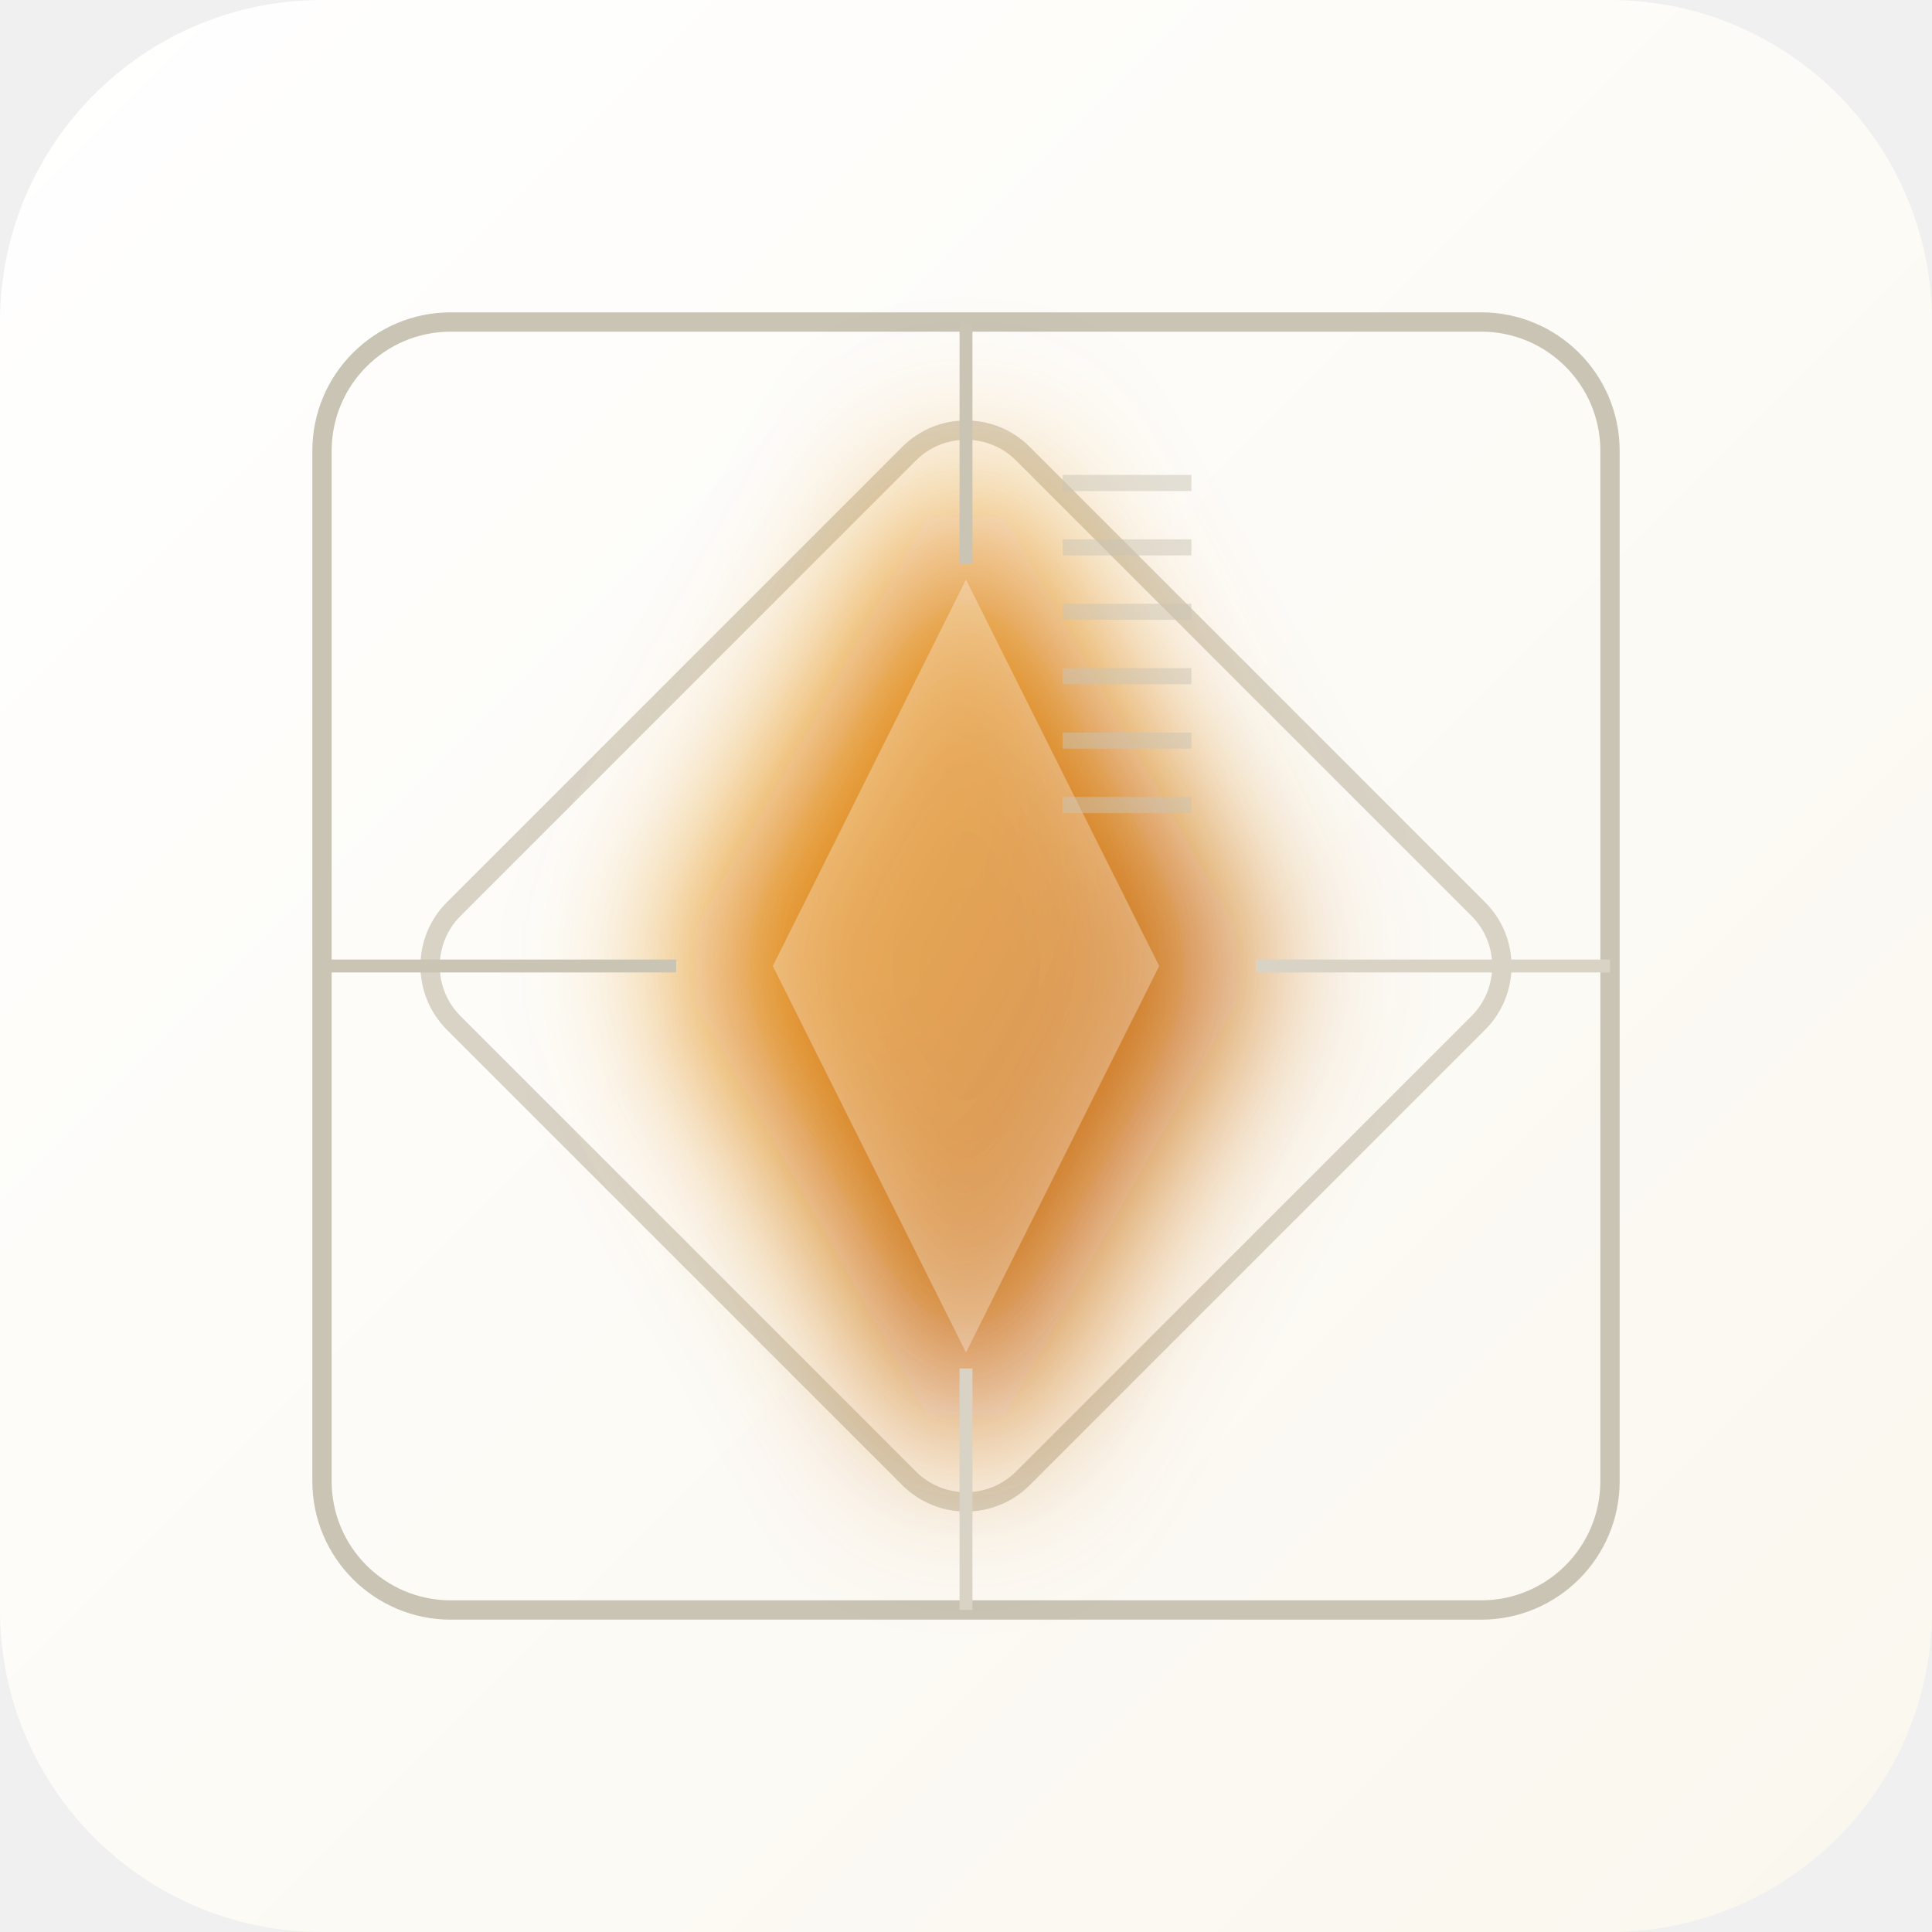
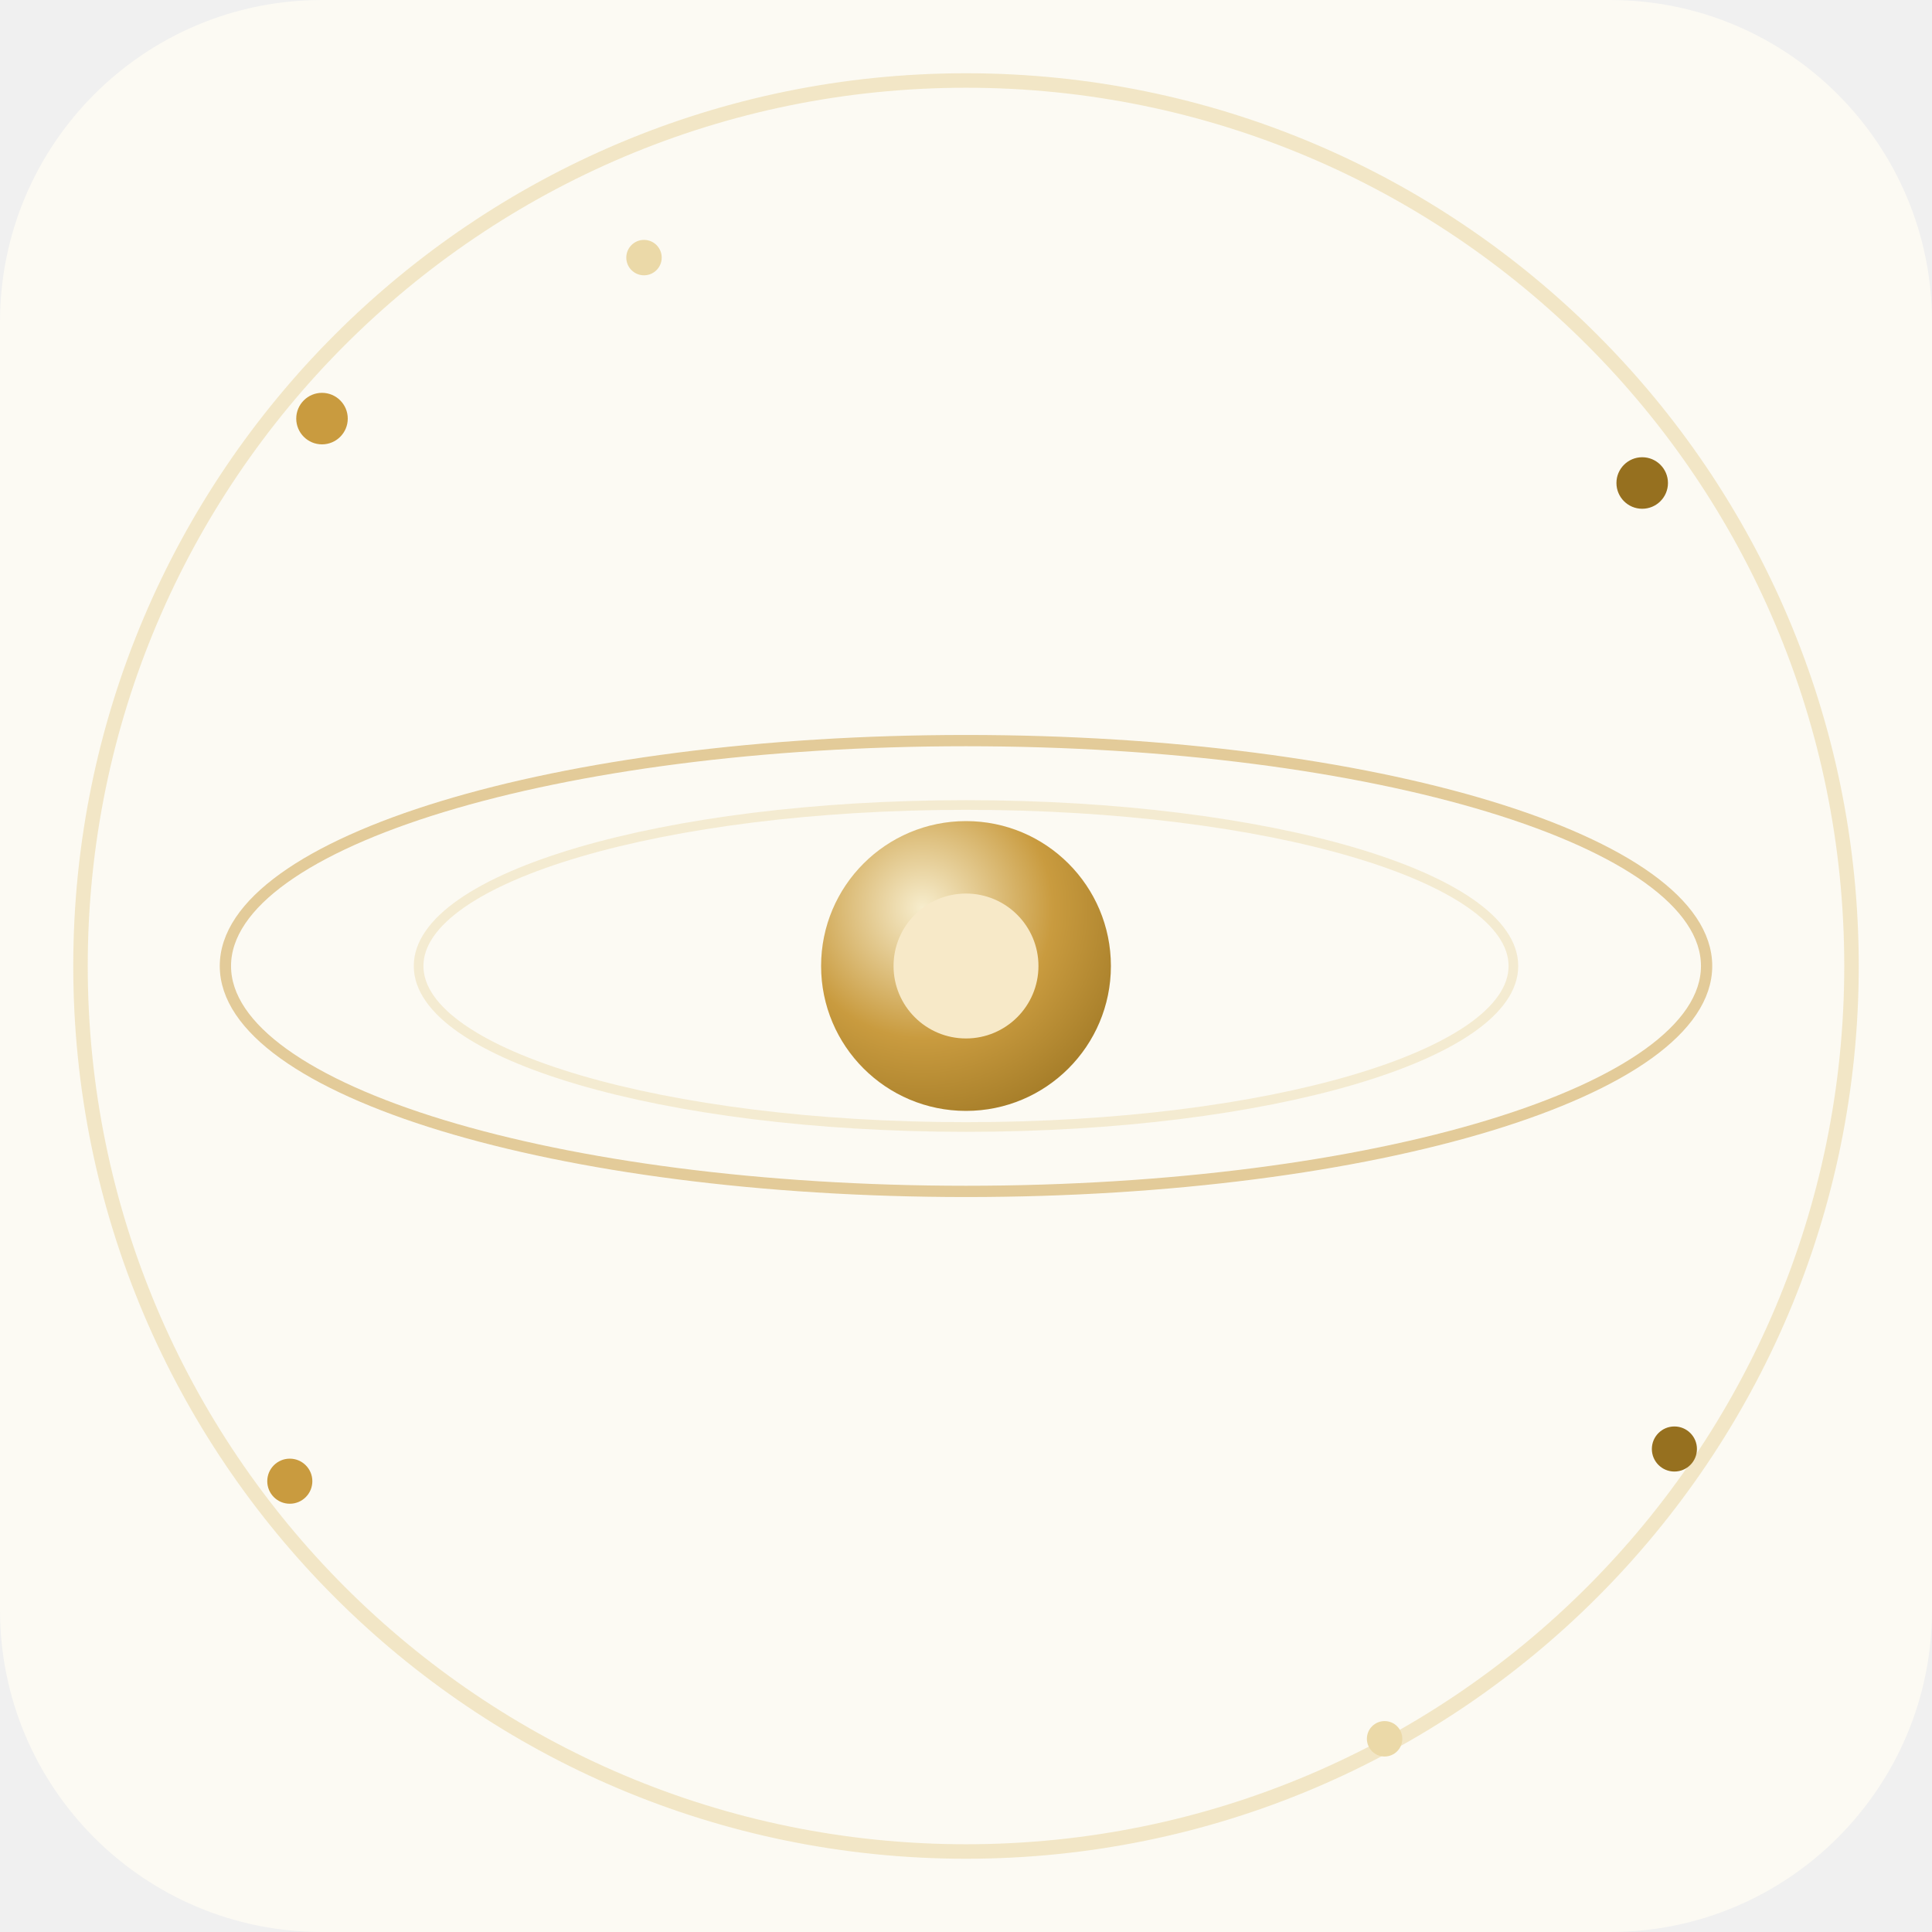
<svg xmlns="http://www.w3.org/2000/svg" width="120" height="120" viewBox="0 0 120 120">
  <defs>
-     <linearGradient id="pg" x1="0%" y1="0%" x2="100%" y2="100%">
-       <stop offset="0%" stop-color="#f59e0b" />
-       <stop offset="100%" stop-color="#b45309" />
+     <linearGradient id="gold" x1="0%" y1="0%" x2="100%" y2="100%">
+       <stop offset="0%" stop-color="#EBD9A8" />
+       <stop offset="0.5" stop-color="#C99B3F" />
+       <stop offset="1" stop-color="#96701F" />
    </linearGradient>
-     <linearGradient id="sg" x1="0%" y1="0%" x2="100%" y2="100%">
-       <stop offset="0%" stop-color="#ffffff" />
-       <stop offset="100%" stop-color="#faf7ee" />
-     </linearGradient>
-     <filter id="glow" x="-40%" y="-40%" width="180%" height="180%">
-       <feGaussianBlur in="SourceGraphic" stdDeviation="5" />
-     </filter>
+     <radialGradient id="goldFill" cx="0.35" cy="0.3" r="0.9">
+       <stop offset="0%" stop-color="#F7EDCD" />
+       <stop offset="0.5" stop-color="#C99B3F" />
+       <stop offset="1" stop-color="#96701F" />
+     </radialGradient>
  </defs>
-   <rect width="120" height="120" rx="20" fill="url(#sg)" />
-   <rect x="20" y="20" width="80" height="80" rx="8" fill="none" stroke="#c9c4b4" stroke-width="1.2" />
-   <rect x="35" y="35" width="50" height="50" rx="5" fill="none" stroke="#d8d3c5" stroke-width="1.2" transform="rotate(45 60 60)" />
-   <polygon points="60,28 78,60 60,92 42,60" fill="url(#pg)" filter="url(#glow)" />
-   <polygon points="60,36 72,60 60,84 48,60" fill="#ffffff" opacity="0.3" />
-   <g stroke="#c9c4b4" stroke-width="1" opacity="0.5">
-     <line x1="66" y1="30" x2="74" y2="30" />
-     <line x1="66" y1="34" x2="74" y2="34" />
-     <line x1="66" y1="38" x2="74" y2="38" />
-     <line x1="66" y1="42" x2="74" y2="42" />
-     <line x1="66" y1="46" x2="74" y2="46" />
-     <line x1="66" y1="50" x2="74" y2="50" />
+   <rect width="120" height="120" rx="20" fill="#FCFAF3" />
+   <circle cx="60" cy="60" r="55" fill="none" stroke="#EBD9A8" stroke-width="0.9" opacity="0.6" />
+   <ellipse cx="60" cy="60" rx="46" ry="14" fill="none" stroke="#C99B3F" stroke-width="0.7" opacity="0.5" />
+   <ellipse cx="60" cy="60" rx="34" ry="10" fill="none" stroke="#EBD9A8" stroke-width="0.6" opacity="0.45" />
+   <g stroke="url(#gold)" stroke-width="1" stroke-linecap="round">
+     <line x1="30" y1="42" x2="90" y2="42" />
+     <line x1="30" y1="60" x2="90" y2="60" />
+     <line x1="30" y1="78" x2="90" y2="78" />
  </g>
-   <line x1="20" y1="60" x2="42" y2="60" stroke="#c9c4b4" stroke-width="0.8" />
-   <line x1="78" y1="60" x2="100" y2="60" stroke="#d8d3c5" stroke-width="0.8" />
-   <line x1="60" y1="20" x2="60" y2="35" stroke="#c9c4b4" stroke-width="0.8" />
-   <line x1="60" y1="85" x2="60" y2="100" stroke="#d8d3c5" stroke-width="0.8" />
+   <circle cx="60" cy="60" r="9" fill="url(#goldFill)" stroke="none" />
+   <circle cx="60" cy="60" r="4.5" fill="#F7E9C8" stroke="none" />
+   <circle cx="20" cy="26" r="1.6" fill="#C99B3F" />
+   <circle cx="102" cy="30" r="1.6" fill="#96701F" />
+   <circle cx="18" cy="92" r="1.4" fill="#C99B3F" />
+   <circle cx="104" cy="90" r="1.4" fill="#96701F" />
+   <circle cx="40" cy="16" r="1.1" fill="#EBD9A8" />
+   <circle cx="86" cy="108" r="1.1" fill="#EBD9A8" />
</svg>
